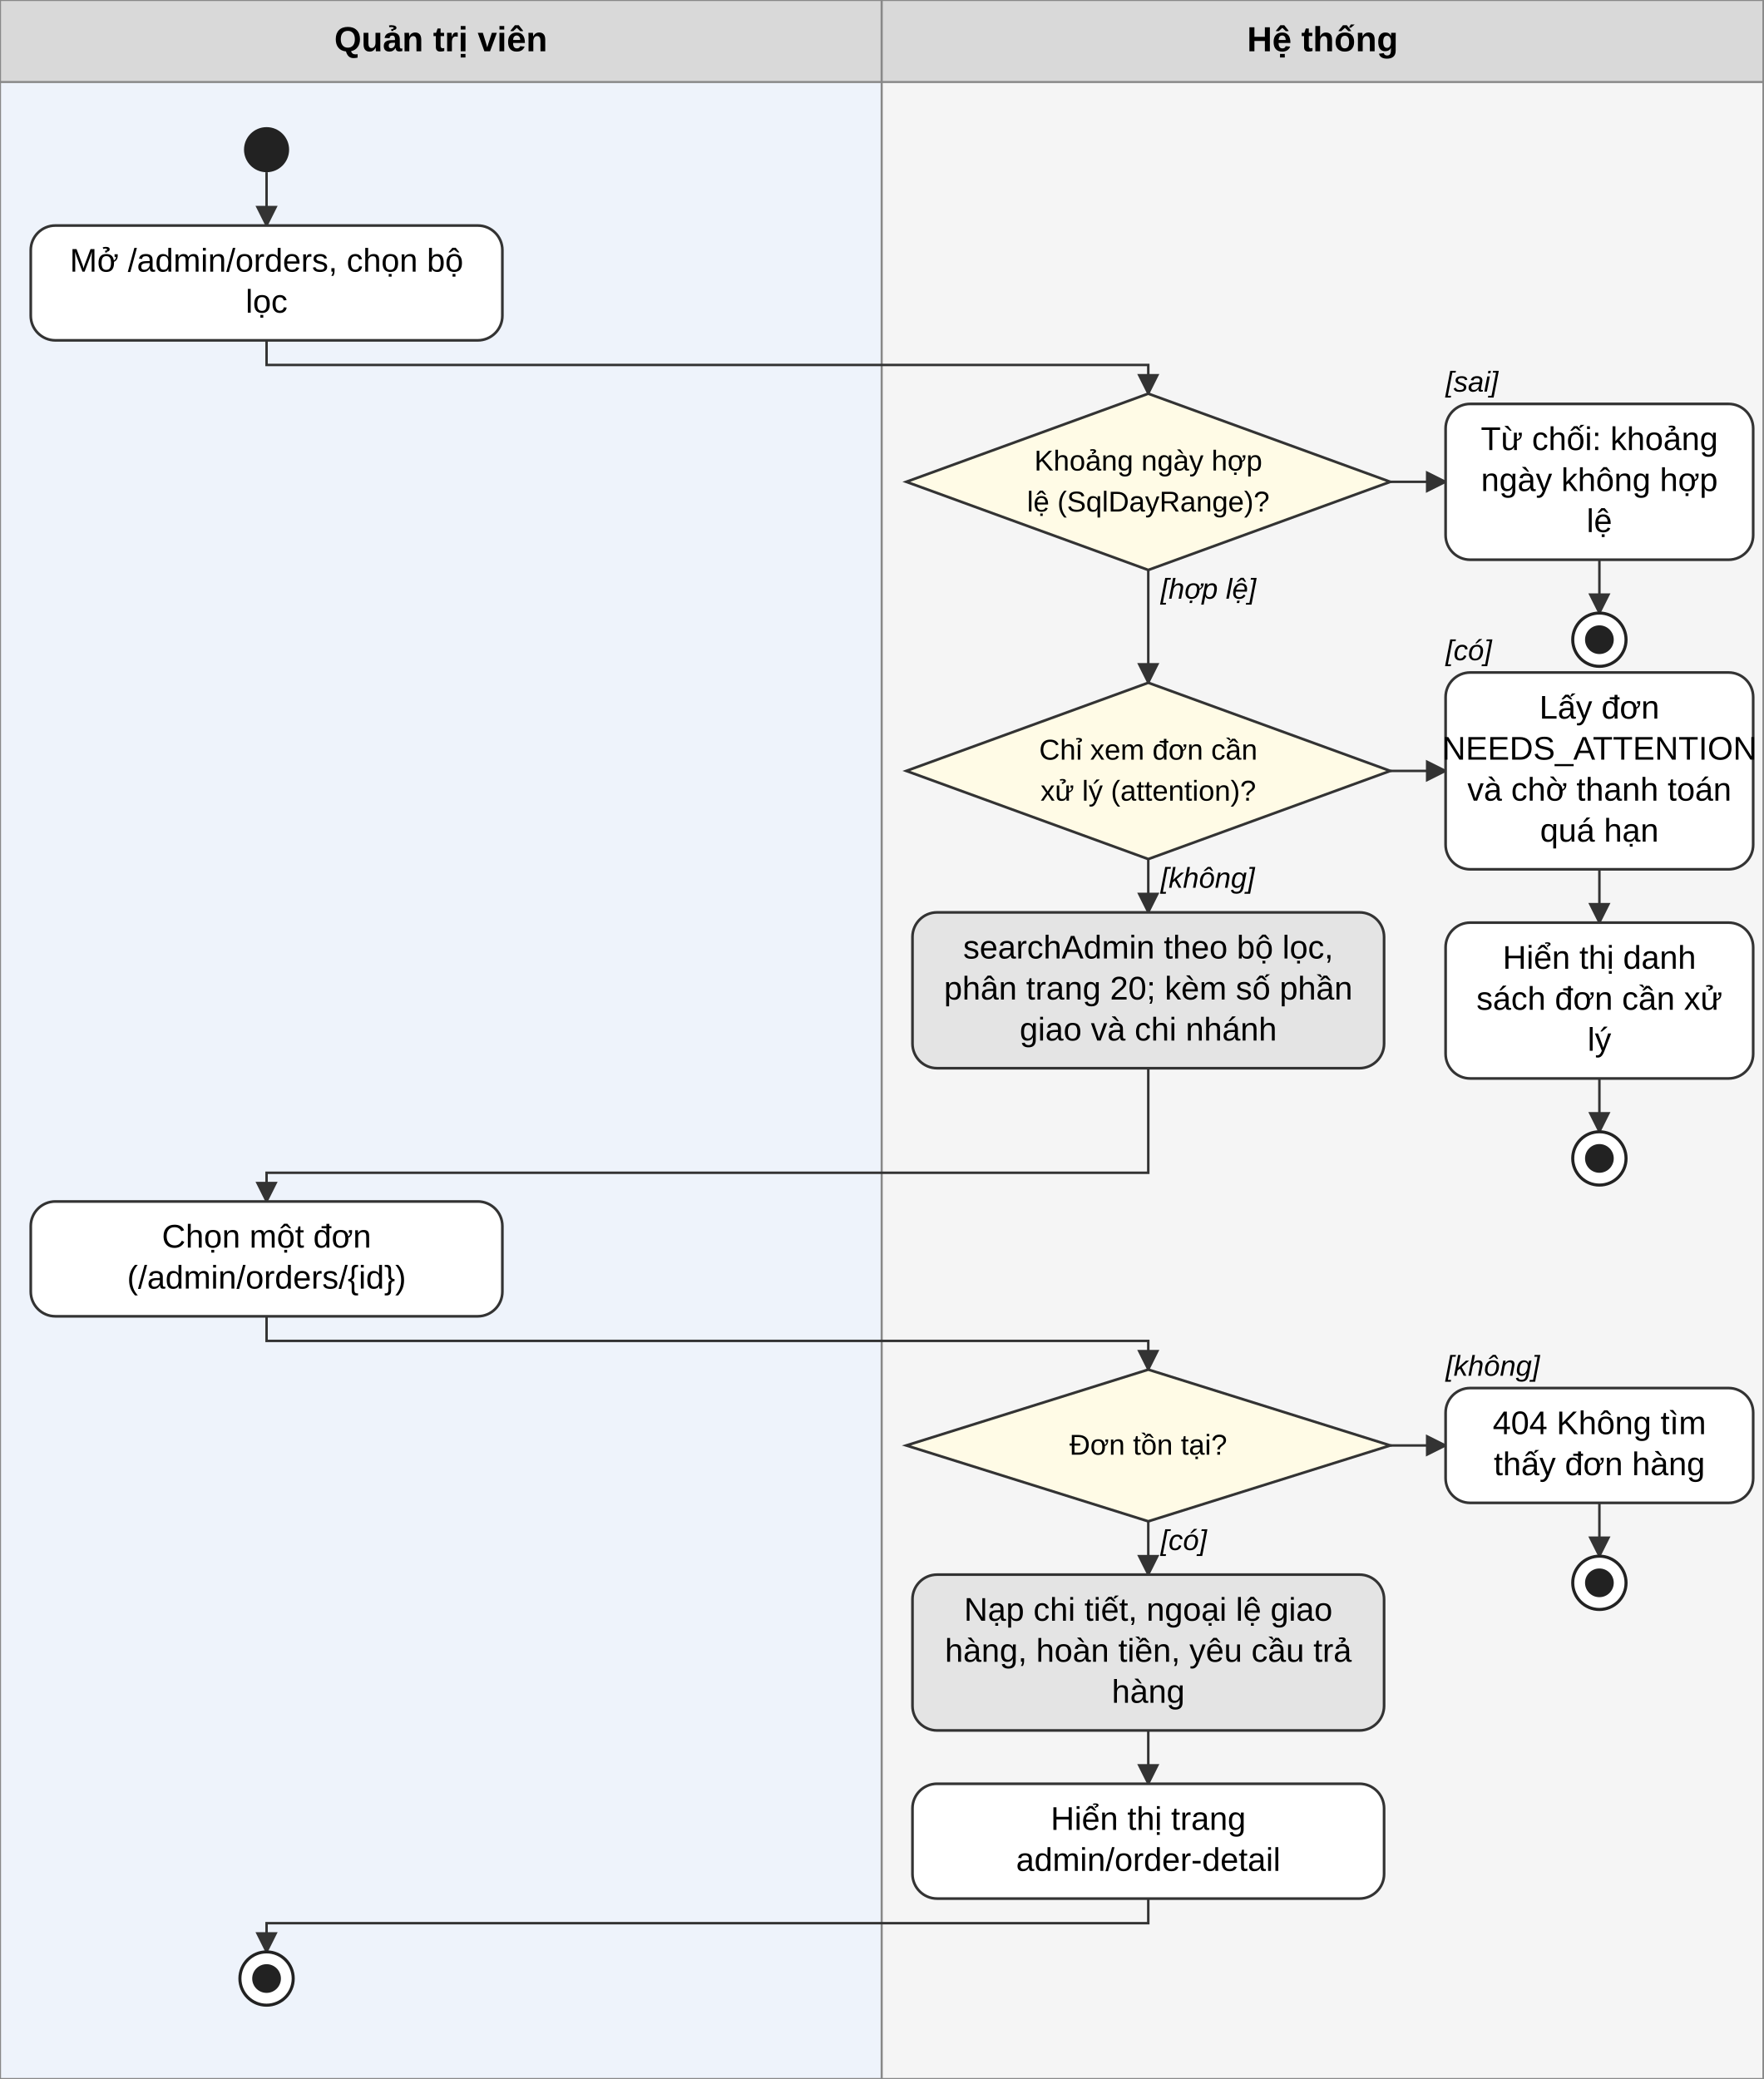
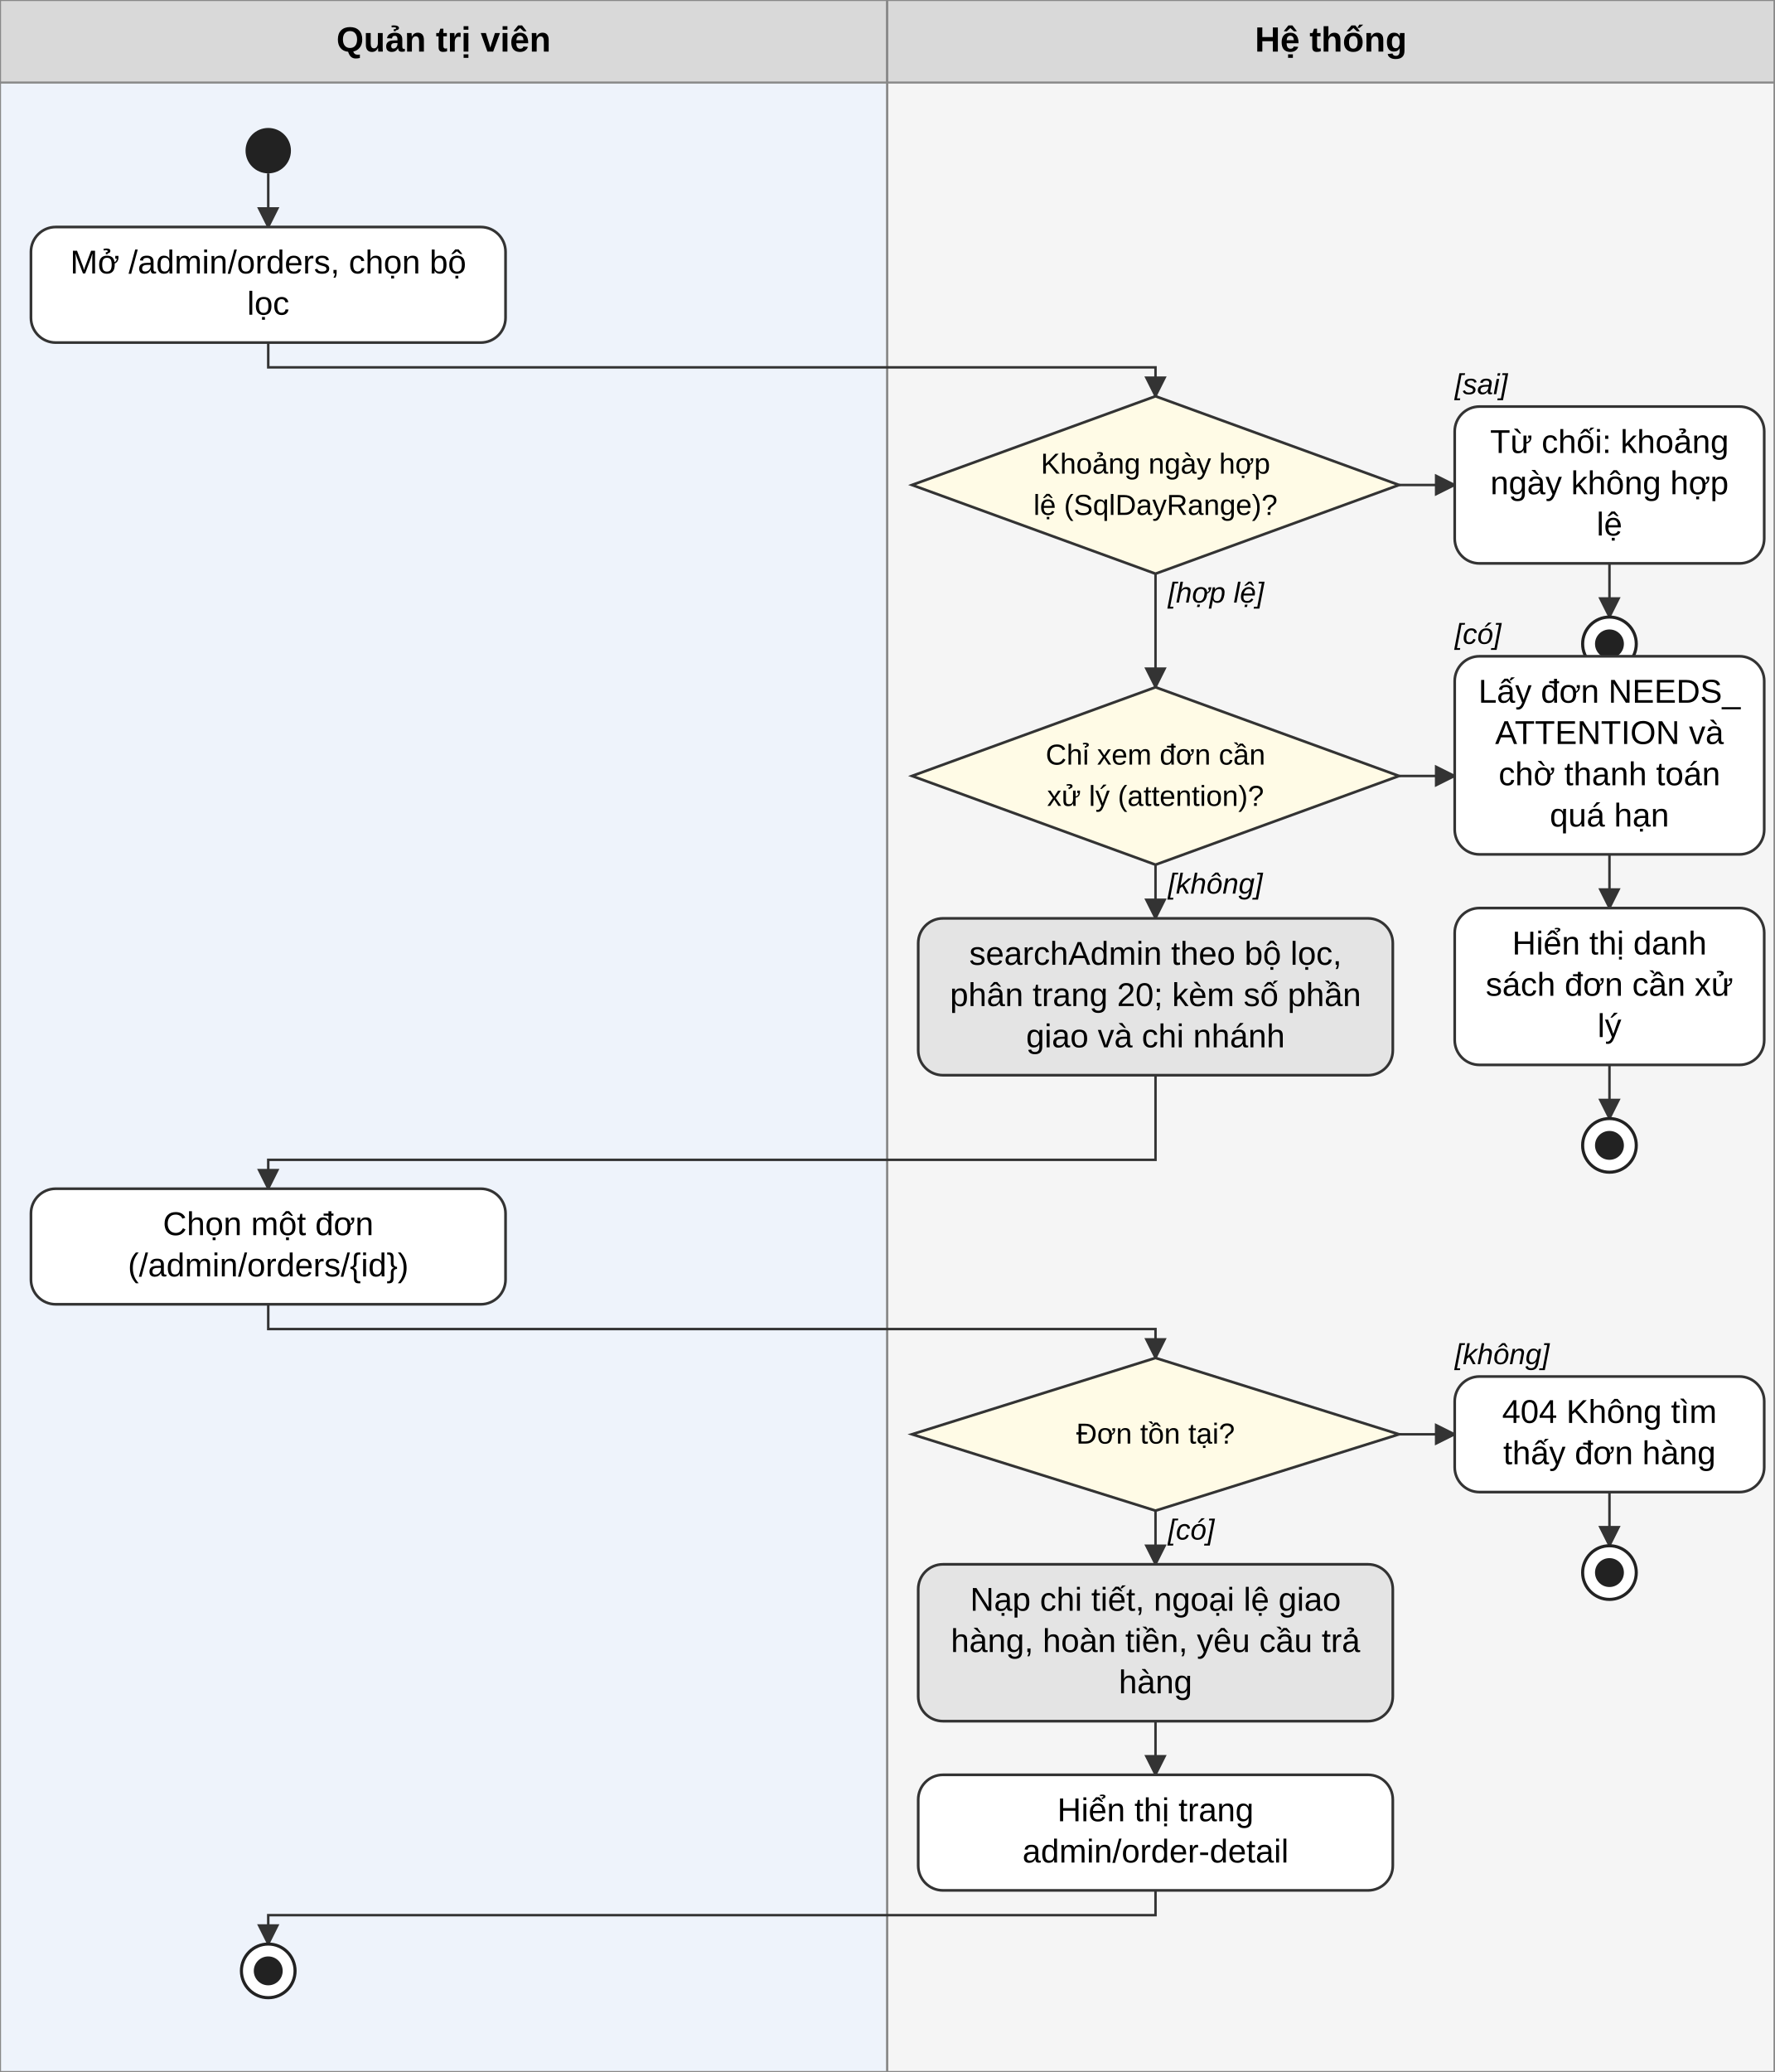
- <svg xmlns="http://www.w3.org/2000/svg" width="860" height="1014.0" viewBox="0 0 860 1014.0" font-family="Arial, Helvetica, sans-serif" font-size="16">
+ <svg xmlns="http://www.w3.org/2000/svg" width="860" height="1004.0" viewBox="0 0 860 1004.0" font-family="Arial, Helvetica, sans-serif" font-size="16">
  <defs>
    <marker id="a" markerWidth="9" markerHeight="9" refX="8" refY="4.5" orient="auto">
      <path d="M0,0 L9,4.5 L0,9 z" fill="#333" />
    </marker>
  </defs>
-   <rect width="860" height="1014.0" fill="#fff" />
-   <rect x="0" y="0" width="430" height="1014.0" fill="#eef3fb" stroke="#888" stroke-width="1" />
+   <rect width="860" height="1004.0" fill="#fff" />
+   <rect x="0" y="0" width="430" height="1004.0" fill="#eef3fb" stroke="#888" stroke-width="1" />
  <rect x="0" y="0" width="430" height="40" fill="#d9d9d9" stroke="#888" />
  <text x="215.0" y="25.0" text-anchor="middle" font-weight="bold" font-size="17">Quản trị viên</text>
-   <rect x="430" y="0" width="430" height="1014.0" fill="#f5f5f5" stroke="#888" stroke-width="1" />
+   <rect x="430" y="0" width="430" height="1004.0" fill="#f5f5f5" stroke="#888" stroke-width="1" />
  <rect x="430" y="0" width="430" height="40" fill="#d9d9d9" stroke="#888" />
  <text x="645.0" y="25.0" text-anchor="middle" font-weight="bold" font-size="17">Hệ thống</text>
  <polyline points="130,84 130,110" fill="none" stroke="#333" stroke-width="1.2" marker-end="url(#a)" />
  <polyline points="130,166 130,178 560,178 560,192" fill="none" stroke="#333" stroke-width="1.2" marker-end="url(#a)" />
  <polyline points="678,235.0 705.0,235.0" fill="none" stroke="#333" stroke-width="1.2" marker-end="url(#a)" />
  <polyline points="780,273.0 780,299.0" fill="none" stroke="#333" stroke-width="1.2" marker-end="url(#a)" />
  <polyline points="560,278 560,333.0" fill="none" stroke="#333" stroke-width="1.2" marker-end="url(#a)" />
  <polyline points="678,376.0 705.0,376.0" fill="none" stroke="#333" stroke-width="1.2" marker-end="url(#a)" />
-   <polyline points="780,424.0 780,450.0" fill="none" stroke="#333" stroke-width="1.2" marker-end="url(#a)" />
-   <polyline points="780,526.0 780,552.0" fill="none" stroke="#333" stroke-width="1.2" marker-end="url(#a)" />
+   <polyline points="780,414.0 780,440.0" fill="none" stroke="#333" stroke-width="1.2" marker-end="url(#a)" />
+   <polyline points="780,516.0 780,542.0" fill="none" stroke="#333" stroke-width="1.2" marker-end="url(#a)" />
  <polyline points="560,419.0 560,445.0" fill="none" stroke="#333" stroke-width="1.2" marker-end="url(#a)" />
-   <polyline points="560,521.0 560,572.0 130,572.0 130,586.0" fill="none" stroke="#333" stroke-width="1.2" marker-end="url(#a)" />
-   <polyline points="130,642.0 130,654.0 560,654.0 560,668.0" fill="none" stroke="#333" stroke-width="1.2" marker-end="url(#a)" />
-   <polyline points="678,705.0 705.0,705.0" fill="none" stroke="#333" stroke-width="1.2" marker-end="url(#a)" />
-   <polyline points="780,733.0 780,759.0" fill="none" stroke="#333" stroke-width="1.2" marker-end="url(#a)" />
-   <polyline points="560,742.0 560,768.0" fill="none" stroke="#333" stroke-width="1.2" marker-end="url(#a)" />
-   <polyline points="560,844.0 560,870.0" fill="none" stroke="#333" stroke-width="1.2" marker-end="url(#a)" />
-   <polyline points="560,926.0 560,938.0 130,938.0 130,952.0" fill="none" stroke="#333" stroke-width="1.2" marker-end="url(#a)" />
+   <polyline points="560,521.0 560,562.0 130,562.0 130,576.0" fill="none" stroke="#333" stroke-width="1.2" marker-end="url(#a)" />
+   <polyline points="130,632.0 130,644.0 560,644.0 560,658.0" fill="none" stroke="#333" stroke-width="1.2" marker-end="url(#a)" />
+   <polyline points="678,695.0 705.0,695.0" fill="none" stroke="#333" stroke-width="1.2" marker-end="url(#a)" />
+   <polyline points="780,723.0 780,749.0" fill="none" stroke="#333" stroke-width="1.2" marker-end="url(#a)" />
+   <polyline points="560,732.0 560,758.0" fill="none" stroke="#333" stroke-width="1.2" marker-end="url(#a)" />
+   <polyline points="560,834.0 560,860.0" fill="none" stroke="#333" stroke-width="1.2" marker-end="url(#a)" />
+   <polyline points="560,916.0 560,928.0 130,928.0 130,942.0" fill="none" stroke="#333" stroke-width="1.2" marker-end="url(#a)" />
  <circle cx="130" cy="73" r="11" fill="#222" />
  <rect x="15.0" y="110" width="230" height="56" rx="12" fill="#ffffff" stroke="#333" stroke-width="1.3" />
  <text x="130" y="132.5" text-anchor="middle">Mở /admin/orders, chọn bộ</text>
  <text x="130" y="152.5" text-anchor="middle">lọc</text>
  <polygon points="560,192 678,235.0 560,278 442,235.0" fill="#fffbe6" stroke="#333" stroke-width="1.3" />
  <text x="560" y="229.5" text-anchor="middle" font-size="14">Khoảng ngày hợp</text>
  <text x="560" y="249.5" text-anchor="middle" font-size="14">lệ (SqlDayRange)?</text>
  <text x="705.0" y="191.0" font-size="14" font-style="italic">[sai]</text>
  <rect x="705.0" y="197.0" width="150" height="76" rx="12" fill="#ffffff" stroke="#333" stroke-width="1.3" />
  <text x="780" y="219.5" text-anchor="middle">Từ chối: khoảng</text>
  <text x="780" y="239.5" text-anchor="middle">ngày không hợp</text>
  <text x="780" y="259.5" text-anchor="middle">lệ</text>
  <circle cx="780" cy="312.0" r="13" fill="#fff" stroke="#222" stroke-width="1.5" />
  <circle cx="780" cy="312.0" r="7" fill="#222" />
  <text x="566" y="292" font-size="14" font-style="italic">[hợp lệ]</text>
  <polygon points="560,333.0 678,376.0 560,419.0 442,376.0" fill="#fffbe6" stroke="#333" stroke-width="1.3" />
  <text x="560" y="370.5" text-anchor="middle" font-size="14">Chỉ xem đơn cần</text>
  <text x="560" y="390.5" text-anchor="middle" font-size="14">xử lý (attention)?</text>
-   <text x="705.0" y="322.0" font-size="14" font-style="italic">[có]</text>
-   <rect x="705.0" y="328.0" width="150" height="96" rx="12" fill="#ffffff" stroke="#333" stroke-width="1.3" />
-   <text x="780" y="350.5" text-anchor="middle">Lấy đơn</text>
-   <text x="780" y="370.5" text-anchor="middle">NEEDS_ATTENTION</text>
-   <text x="780" y="390.5" text-anchor="middle">và chờ thanh toán</text>
-   <text x="780" y="410.5" text-anchor="middle">quá hạn</text>
-   <rect x="705.0" y="450.0" width="150" height="76" rx="12" fill="#ffffff" stroke="#333" stroke-width="1.3" />
-   <text x="780" y="472.5" text-anchor="middle">Hiển thị danh</text>
-   <text x="780" y="492.5" text-anchor="middle">sách đơn cần xử</text>
-   <text x="780" y="512.5" text-anchor="middle">lý</text>
-   <circle cx="780" cy="565.0" r="13" fill="#fff" stroke="#222" stroke-width="1.5" />
-   <circle cx="780" cy="565.0" r="7" fill="#222" />
+   <text x="705.0" y="312.0" font-size="14" font-style="italic">[có]</text>
+   <rect x="705.0" y="318.0" width="150" height="96" rx="12" fill="#ffffff" stroke="#333" stroke-width="1.3" />
+   <text x="780" y="340.5" text-anchor="middle">Lấy đơn NEEDS_</text>
+   <text x="780" y="360.5" text-anchor="middle">ATTENTION và</text>
+   <text x="780" y="380.5" text-anchor="middle">chờ thanh toán</text>
+   <text x="780" y="400.5" text-anchor="middle">quá hạn</text>
+   <rect x="705.0" y="440.0" width="150" height="76" rx="12" fill="#ffffff" stroke="#333" stroke-width="1.3" />
+   <text x="780" y="462.5" text-anchor="middle">Hiển thị danh</text>
+   <text x="780" y="482.5" text-anchor="middle">sách đơn cần xử</text>
+   <text x="780" y="502.5" text-anchor="middle">lý</text>
+   <circle cx="780" cy="555.0" r="13" fill="#fff" stroke="#222" stroke-width="1.5" />
+   <circle cx="780" cy="555.0" r="7" fill="#222" />
  <text x="566" y="433.0" font-size="14" font-style="italic">[không]</text>
  <rect x="445.0" y="445.0" width="230" height="76" rx="12" fill="#e4e4e4" stroke="#333" stroke-width="1.3" />
  <text x="560" y="467.5" text-anchor="middle">searchAdmin theo bộ lọc,</text>
  <text x="560" y="487.5" text-anchor="middle">phân trang 20; kèm số phần</text>
  <text x="560" y="507.5" text-anchor="middle">giao và chi nhánh</text>
-   <rect x="15.0" y="586.0" width="230" height="56" rx="12" fill="#ffffff" stroke="#333" stroke-width="1.3" />
-   <text x="130" y="608.5" text-anchor="middle">Chọn một đơn</text>
-   <text x="130" y="628.5" text-anchor="middle">(/admin/orders/{id})</text>
-   <polygon points="560,668.0 678,705.0 560,742.0 442,705.0" fill="#fffbe6" stroke="#333" stroke-width="1.3" />
-   <text x="560" y="709.5" text-anchor="middle" font-size="14">Đơn tồn tại?</text>
-   <text x="705.0" y="671.0" font-size="14" font-style="italic">[không]</text>
-   <rect x="705.0" y="677.0" width="150" height="56" rx="12" fill="#ffffff" stroke="#333" stroke-width="1.3" />
-   <text x="780" y="699.5" text-anchor="middle">404 Không tìm</text>
-   <text x="780" y="719.5" text-anchor="middle">thấy đơn hàng</text>
-   <circle cx="780" cy="772.0" r="13" fill="#fff" stroke="#222" stroke-width="1.5" />
-   <circle cx="780" cy="772.0" r="7" fill="#222" />
-   <text x="566" y="756.0" font-size="14" font-style="italic">[có]</text>
-   <rect x="445.0" y="768.0" width="230" height="76" rx="12" fill="#e4e4e4" stroke="#333" stroke-width="1.3" />
-   <text x="560" y="790.5" text-anchor="middle">Nạp chi tiết, ngoại lệ giao</text>
-   <text x="560" y="810.5" text-anchor="middle">hàng, hoàn tiền, yêu cầu trả</text>
-   <text x="560" y="830.5" text-anchor="middle">hàng</text>
-   <rect x="445.0" y="870.0" width="230" height="56" rx="12" fill="#ffffff" stroke="#333" stroke-width="1.3" />
-   <text x="560" y="892.5" text-anchor="middle">Hiển thị trang</text>
-   <text x="560" y="912.5" text-anchor="middle">admin/order-detail</text>
-   <circle cx="130" cy="965.0" r="13" fill="#fff" stroke="#222" stroke-width="1.5" />
-   <circle cx="130" cy="965.0" r="7" fill="#222" />
+   <rect x="15.0" y="576.0" width="230" height="56" rx="12" fill="#ffffff" stroke="#333" stroke-width="1.3" />
+   <text x="130" y="598.5" text-anchor="middle">Chọn một đơn</text>
+   <text x="130" y="618.5" text-anchor="middle">(/admin/orders/{id})</text>
+   <polygon points="560,658.0 678,695.0 560,732.0 442,695.0" fill="#fffbe6" stroke="#333" stroke-width="1.3" />
+   <text x="560" y="699.5" text-anchor="middle" font-size="14">Đơn tồn tại?</text>
+   <text x="705.0" y="661.0" font-size="14" font-style="italic">[không]</text>
+   <rect x="705.0" y="667.0" width="150" height="56" rx="12" fill="#ffffff" stroke="#333" stroke-width="1.3" />
+   <text x="780" y="689.5" text-anchor="middle">404 Không tìm</text>
+   <text x="780" y="709.5" text-anchor="middle">thấy đơn hàng</text>
+   <circle cx="780" cy="762.0" r="13" fill="#fff" stroke="#222" stroke-width="1.5" />
+   <circle cx="780" cy="762.0" r="7" fill="#222" />
+   <text x="566" y="746.0" font-size="14" font-style="italic">[có]</text>
+   <rect x="445.0" y="758.0" width="230" height="76" rx="12" fill="#e4e4e4" stroke="#333" stroke-width="1.3" />
+   <text x="560" y="780.5" text-anchor="middle">Nạp chi tiết, ngoại lệ giao</text>
+   <text x="560" y="800.5" text-anchor="middle">hàng, hoàn tiền, yêu cầu trả</text>
+   <text x="560" y="820.5" text-anchor="middle">hàng</text>
+   <rect x="445.0" y="860.0" width="230" height="56" rx="12" fill="#ffffff" stroke="#333" stroke-width="1.3" />
+   <text x="560" y="882.5" text-anchor="middle">Hiển thị trang</text>
+   <text x="560" y="902.5" text-anchor="middle">admin/order-detail</text>
+   <circle cx="130" cy="955.0" r="13" fill="#fff" stroke="#222" stroke-width="1.5" />
+   <circle cx="130" cy="955.0" r="7" fill="#222" />
</svg>
